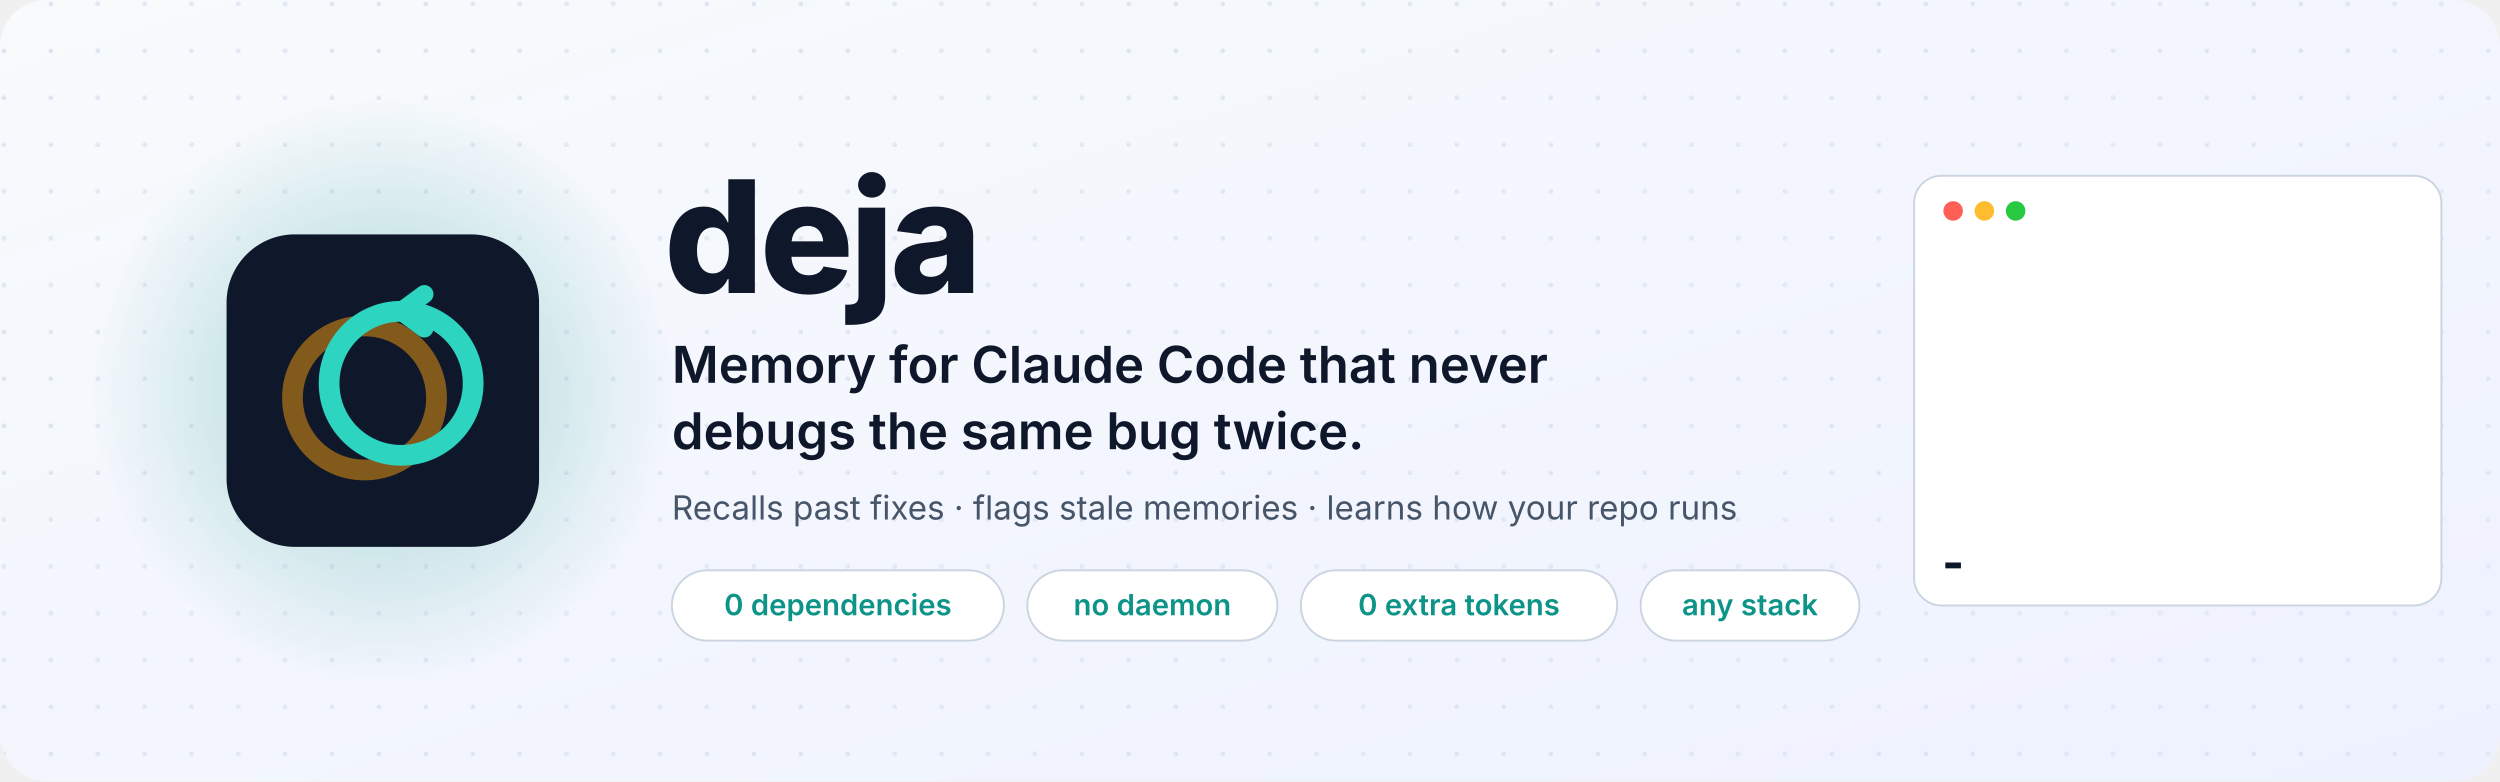
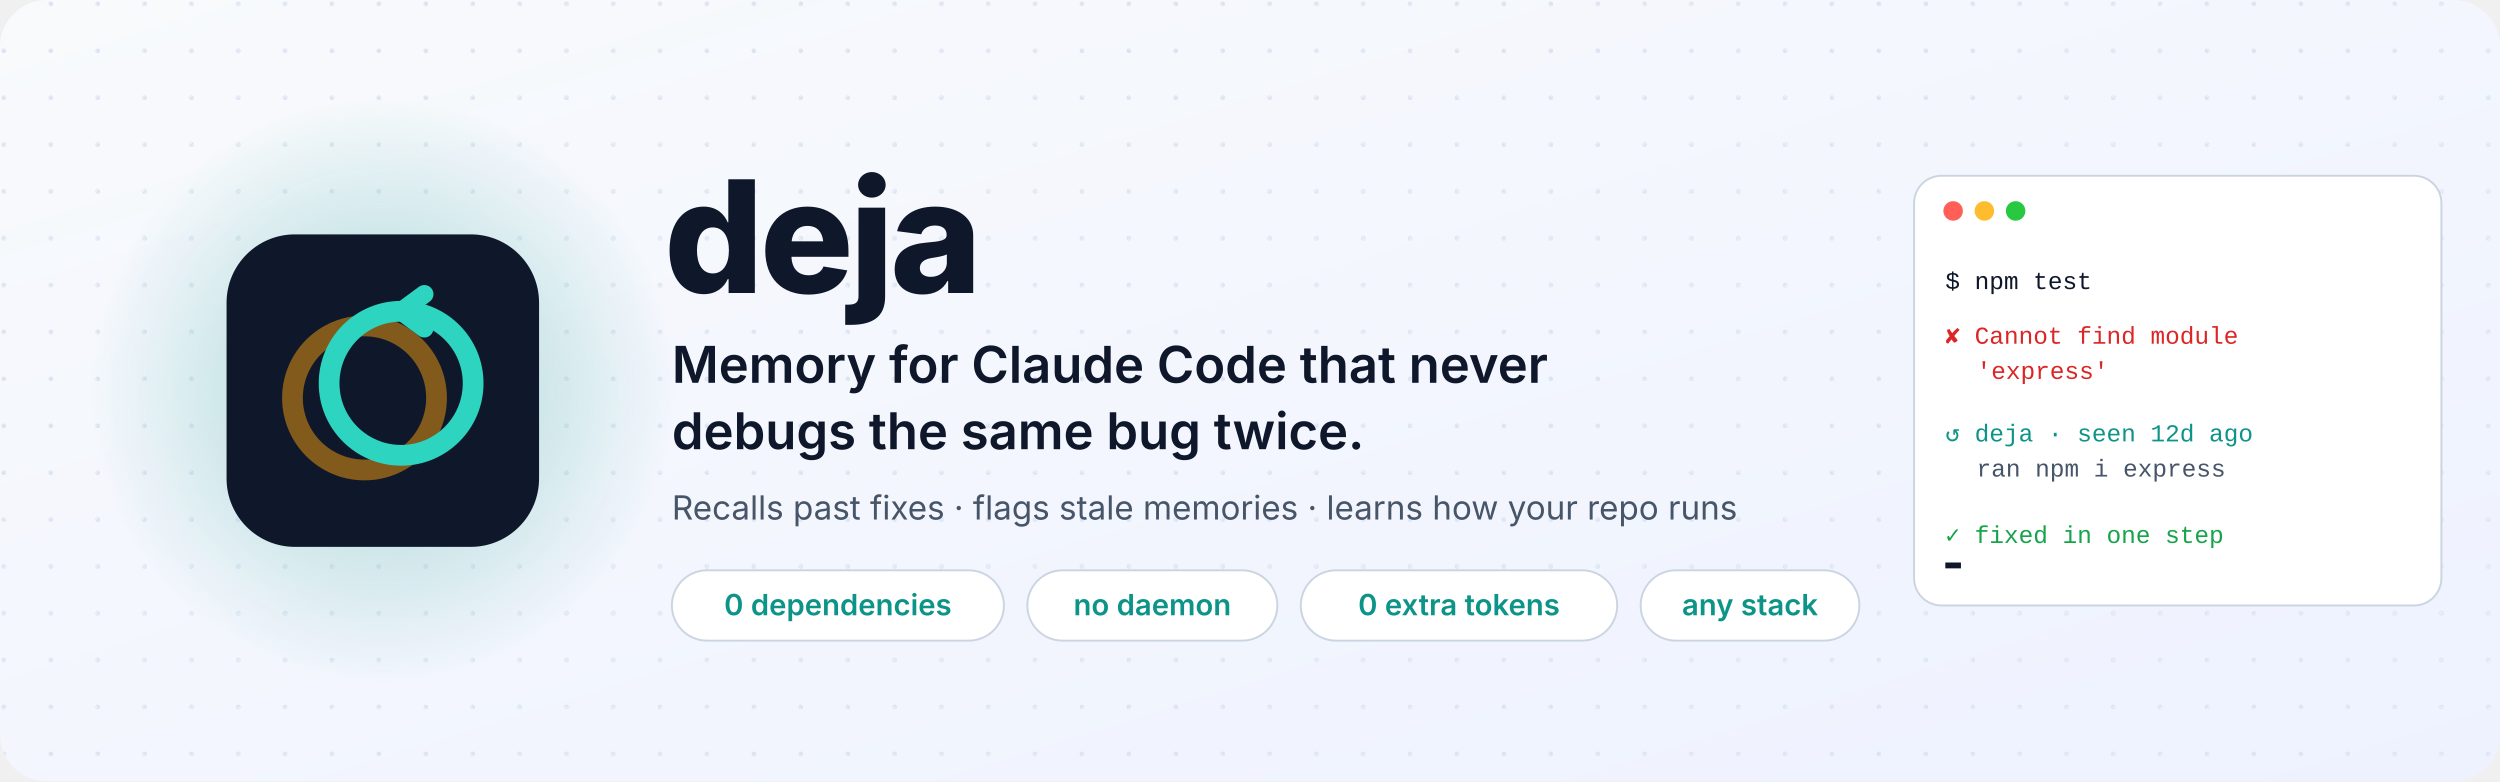
<svg xmlns="http://www.w3.org/2000/svg" width="1280" height="400" viewBox="0 0 1280 400" role="img" aria-label="deja: memory for Claude Code that never debugs the same bug twice. Zero dependencies, no daemon, no extra tokens.">
  <defs>
    <linearGradient id="bg" x1="0" y1="0" x2="1" y2="1">
      <stop offset="0" stop-color="#f8fafc" />
      <stop offset="1" stop-color="#eef2ff" />
    </linearGradient>
    <pattern id="dots" width="24" height="24" patternUnits="userSpaceOnUse">
      <circle cx="2" cy="2" r="1.2" fill="#dbe3f0" />
    </pattern>
    <radialGradient id="glow" cx="0.5" cy="0.5" r="0.5">
      <stop offset="0" stop-color="#0d9488" stop-opacity="0.35" />
      <stop offset="1" stop-color="#0d9488" stop-opacity="0" />
    </radialGradient>
    <style>
      .t { font-family: -apple-system, BlinkMacSystemFont, "Segoe UI", Inter, Helvetica, Arial, sans-serif; }
      .m { font-family: ui-monospace, SFMono-Regular, Menlo, Consolas, "Liberation Mono", monospace; }
      .ring { transform-origin: 196px 200px; animation: echo 4s ease-out infinite; }
      .ring.r2 { animation-delay: 1.33s; } .ring.r3 { animation-delay: 2.66s; }
      @keyframes echo { 0% { transform: scale(0.55); opacity: 0.9; } 100% { transform: scale(1.9); opacity: 0; } }
-       .l1, .l2, .l3, .l4 { opacity: 0; animation: show 9s infinite; }
+       .l1, .l2, .l3, .l4 { animation: show 9s infinite both; }
      .l2 { animation-delay: 1.2s; } .l3 { animation-delay: 2.4s; } .l4 { animation-delay: 3.6s; }
      @keyframes show { 0% { opacity: 0; transform: translateY(6px); } 5% { opacity: 1; transform: none; } 85% { opacity: 1; } 95%, 100% { opacity: 0; } }
      .cursor { animation: blink 1s steps(1) infinite; } @keyframes blink { 50% { opacity: 0; } }
      @media (prefers-reduced-motion: reduce) { .ring, .l1, .l2, .l3, .l4, .cursor { animation: none; opacity: 1; } .ring { opacity: 0.25; } }
    </style>
  </defs>
  <rect width="1280" height="400" rx="24" fill="url(#bg)" />
  <rect width="1280" height="400" rx="24" fill="url(#dots)" />
  <circle cx="196" cy="200" r="150" fill="url(#glow)" />
  <g fill="none" stroke-width="3">
    <circle class="ring" cx="196" cy="200" r="70" stroke="#0d9488" />
    <circle class="ring r2" cx="196" cy="200" r="70" stroke="#0d9488" />
    <circle class="ring r3" cx="196" cy="200" r="70" stroke="#d97706" />
  </g>
  <g transform="translate(116 120) scale(0.3125)">
    <rect width="512" height="512" rx="112" fill="#0f172a" />
    <circle cx="226" cy="268" r="118" fill="none" stroke="#f59e0b" stroke-width="34" opacity="0.5" />
    <circle cx="286" cy="244" r="118" fill="none" stroke="#2dd4bf" stroke-width="34" />
    <path d="M286 126 l38 -28 M286 126 l38 28" stroke="#2dd4bf" stroke-width="30" stroke-linecap="round" fill="none" />
  </g>
  <text x="340" y="150" class="t" font-size="80" font-weight="800" fill="#0f172a" letter-spacing="-2">deja</text>
  <text x="344" y="196" class="t" font-size="26" font-weight="600" fill="#0f172a">Memory for Claude Code that never</text>
  <text x="344" y="230" class="t" font-size="26" font-weight="600" fill="#0f172a">debugs the same bug twice.</text>
  <text x="344" y="266" class="t" font-size="17" fill="#475569">Recalls past fixes · flags stale memories · learns how your repo runs</text>
  <g class="t" font-size="15" font-weight="600">
    <rect x="344" y="292" width="170" height="36" rx="18" fill="#ffffff" stroke="#cbd5e1" />
    <text x="429" y="315" text-anchor="middle" fill="#0d9488">0 dependencies</text>
    <rect x="526" y="292" width="128" height="36" rx="18" fill="#ffffff" stroke="#cbd5e1" />
    <text x="590" y="315" text-anchor="middle" fill="#0d9488">no daemon</text>
    <rect x="666" y="292" width="162" height="36" rx="18" fill="#ffffff" stroke="#cbd5e1" />
    <text x="747" y="315" text-anchor="middle" fill="#0d9488">0 extra tokens</text>
    <rect x="840" y="292" width="112" height="36" rx="18" fill="#ffffff" stroke="#cbd5e1" />
    <text x="896" y="315" text-anchor="middle" fill="#0d9488">any stack</text>
  </g>
  <g transform="translate(980 90)">
    <rect width="270" height="220" rx="14" fill="#ffffff" stroke="#cbd5e1" />
    <circle cx="20" cy="18" r="5" fill="#ff5f57" />
    <circle cx="36" cy="18" r="5" fill="#febc2e" />
    <circle cx="52" cy="18" r="5" fill="#28c840" />
    <g class="m" font-size="12.5">
      <text class="l1" x="16" y="58" fill="#0f172a">$ npm test</text>
      <text class="l2" x="16" y="86" fill="#dc2626">✘ Cannot find module</text>
      <text class="l2" x="32" y="104" fill="#dc2626">'express'</text>
      <text class="l3" x="16" y="136" fill="#0d9488">↺ deja · seen 12d ago</text>
      <text class="l3" x="32" y="154" fill="#475569">ran npm i express</text>
      <text class="l4" x="16" y="188" fill="#16a34a">✓ fixed in one step</text>
      <rect class="cursor" x="16" y="198" width="8" height="3" fill="#0f172a" />
    </g>
  </g>
</svg>
